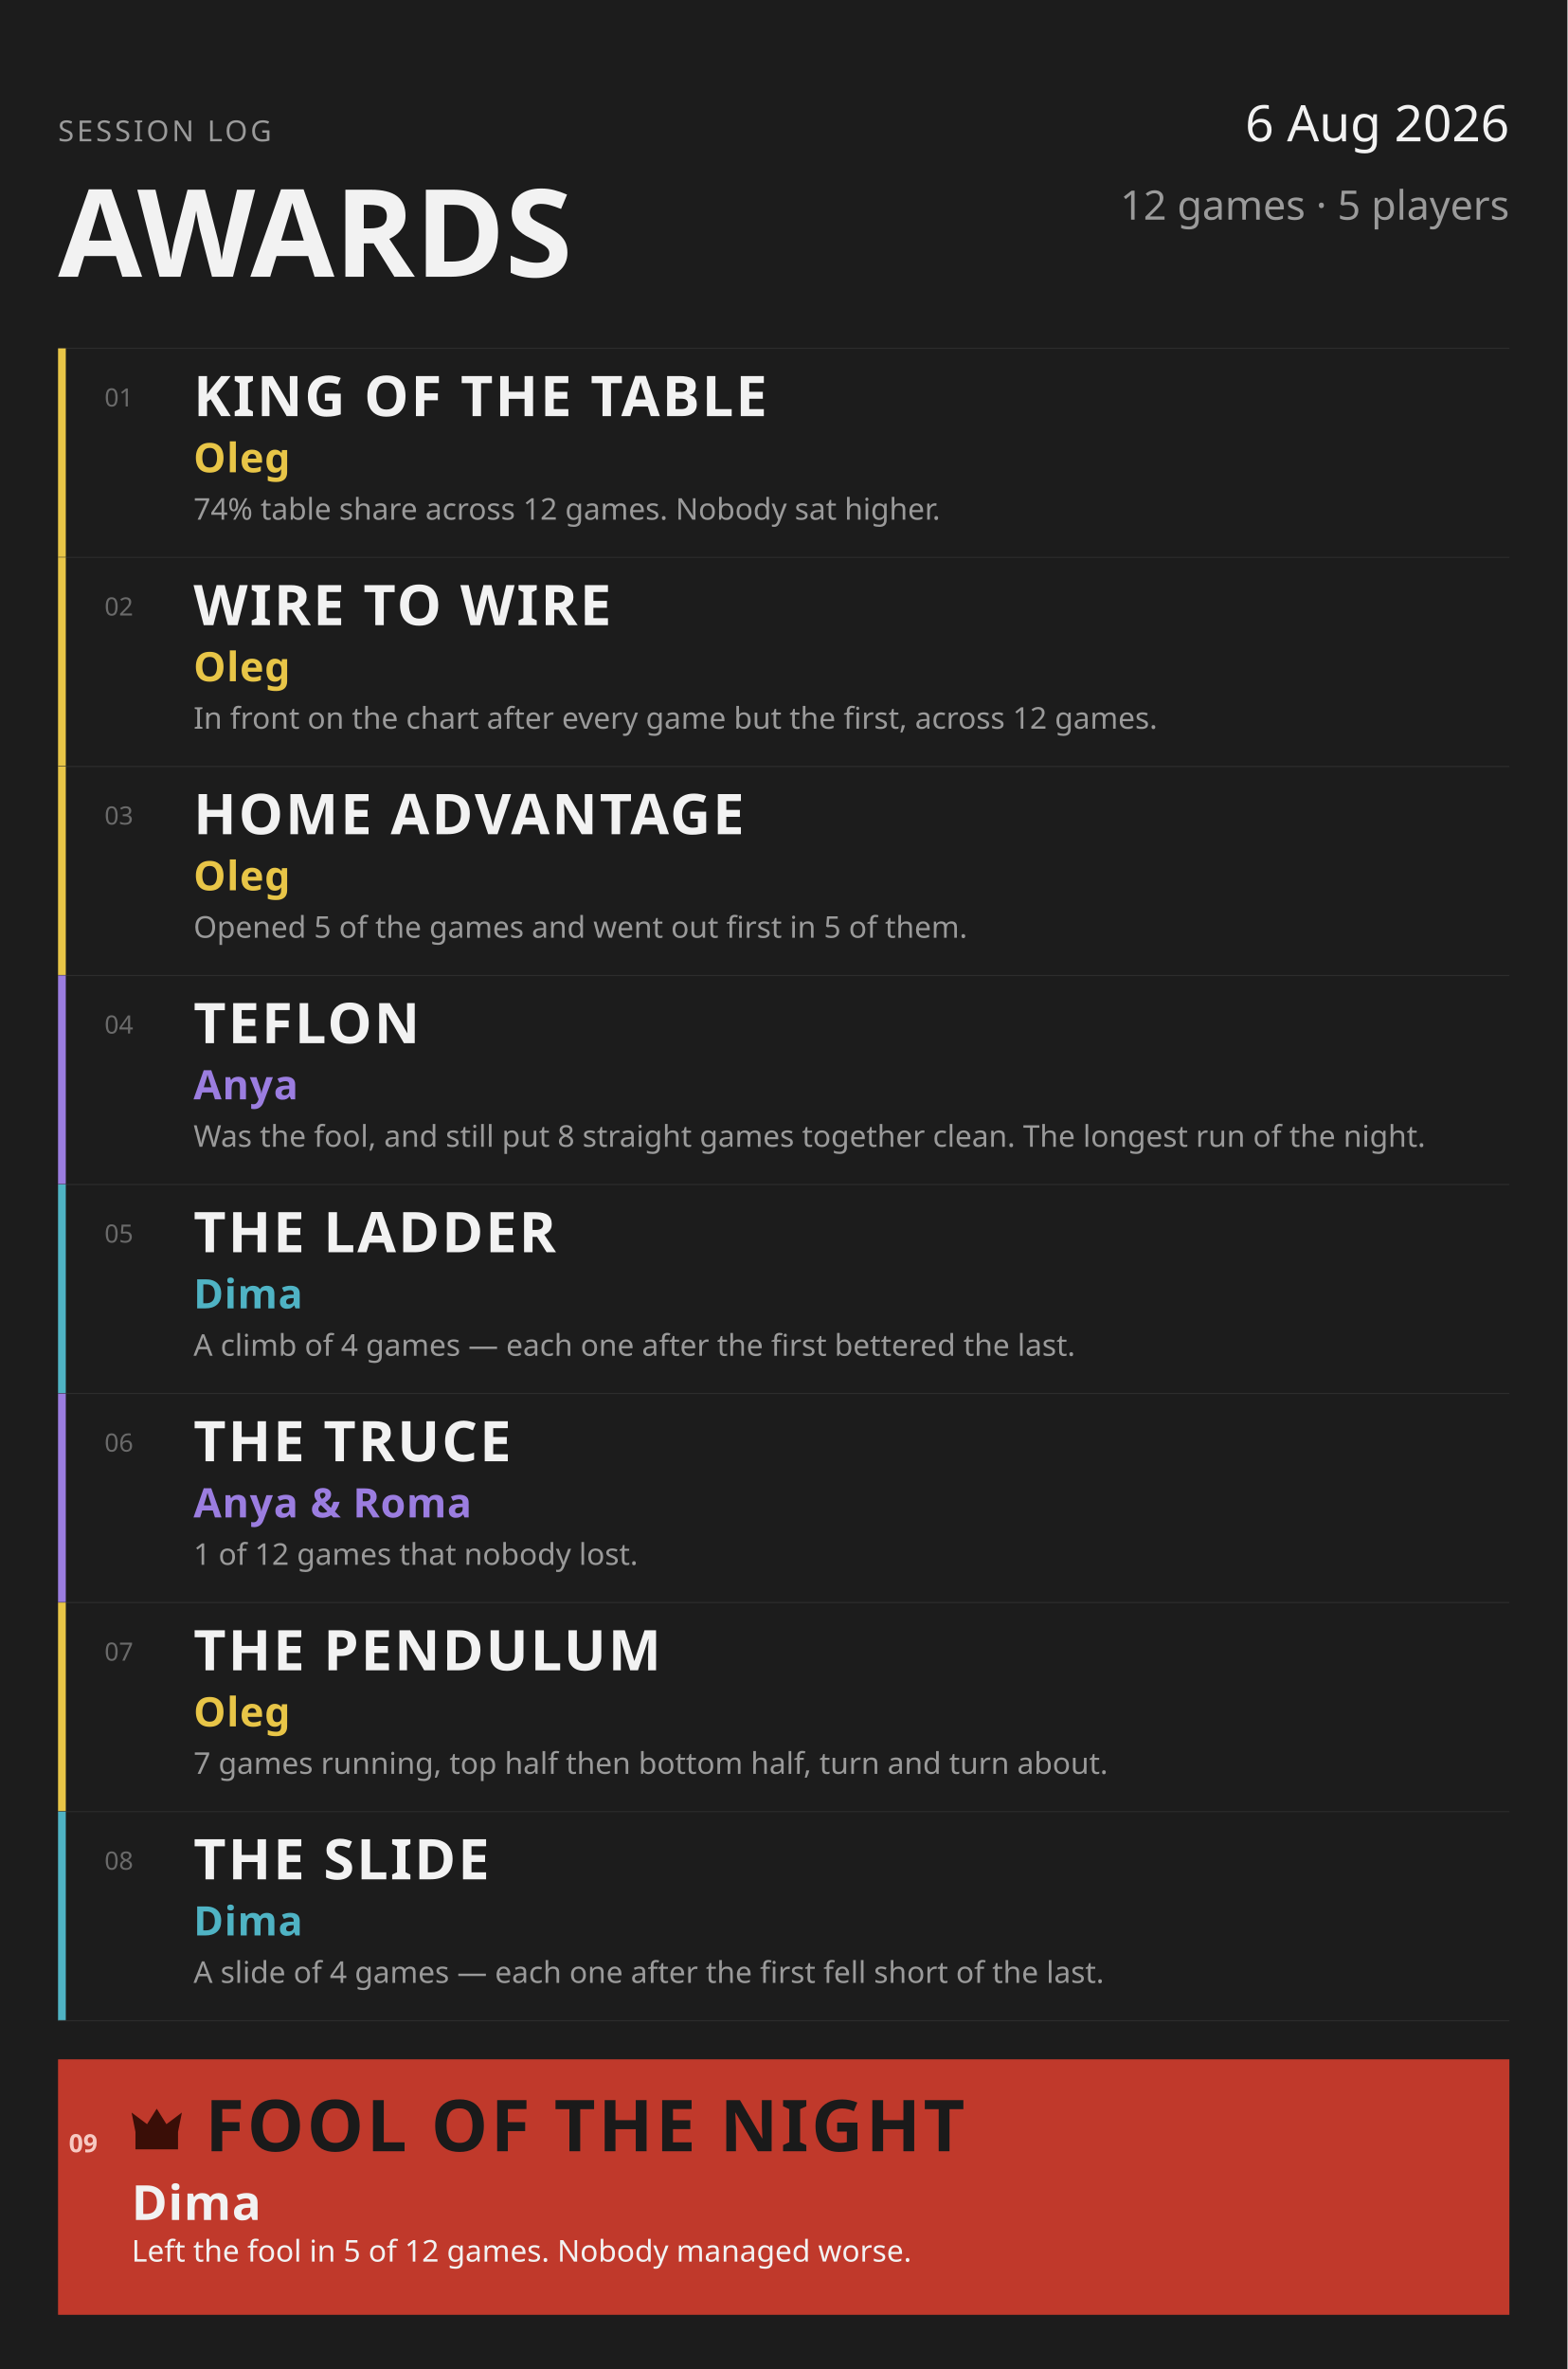
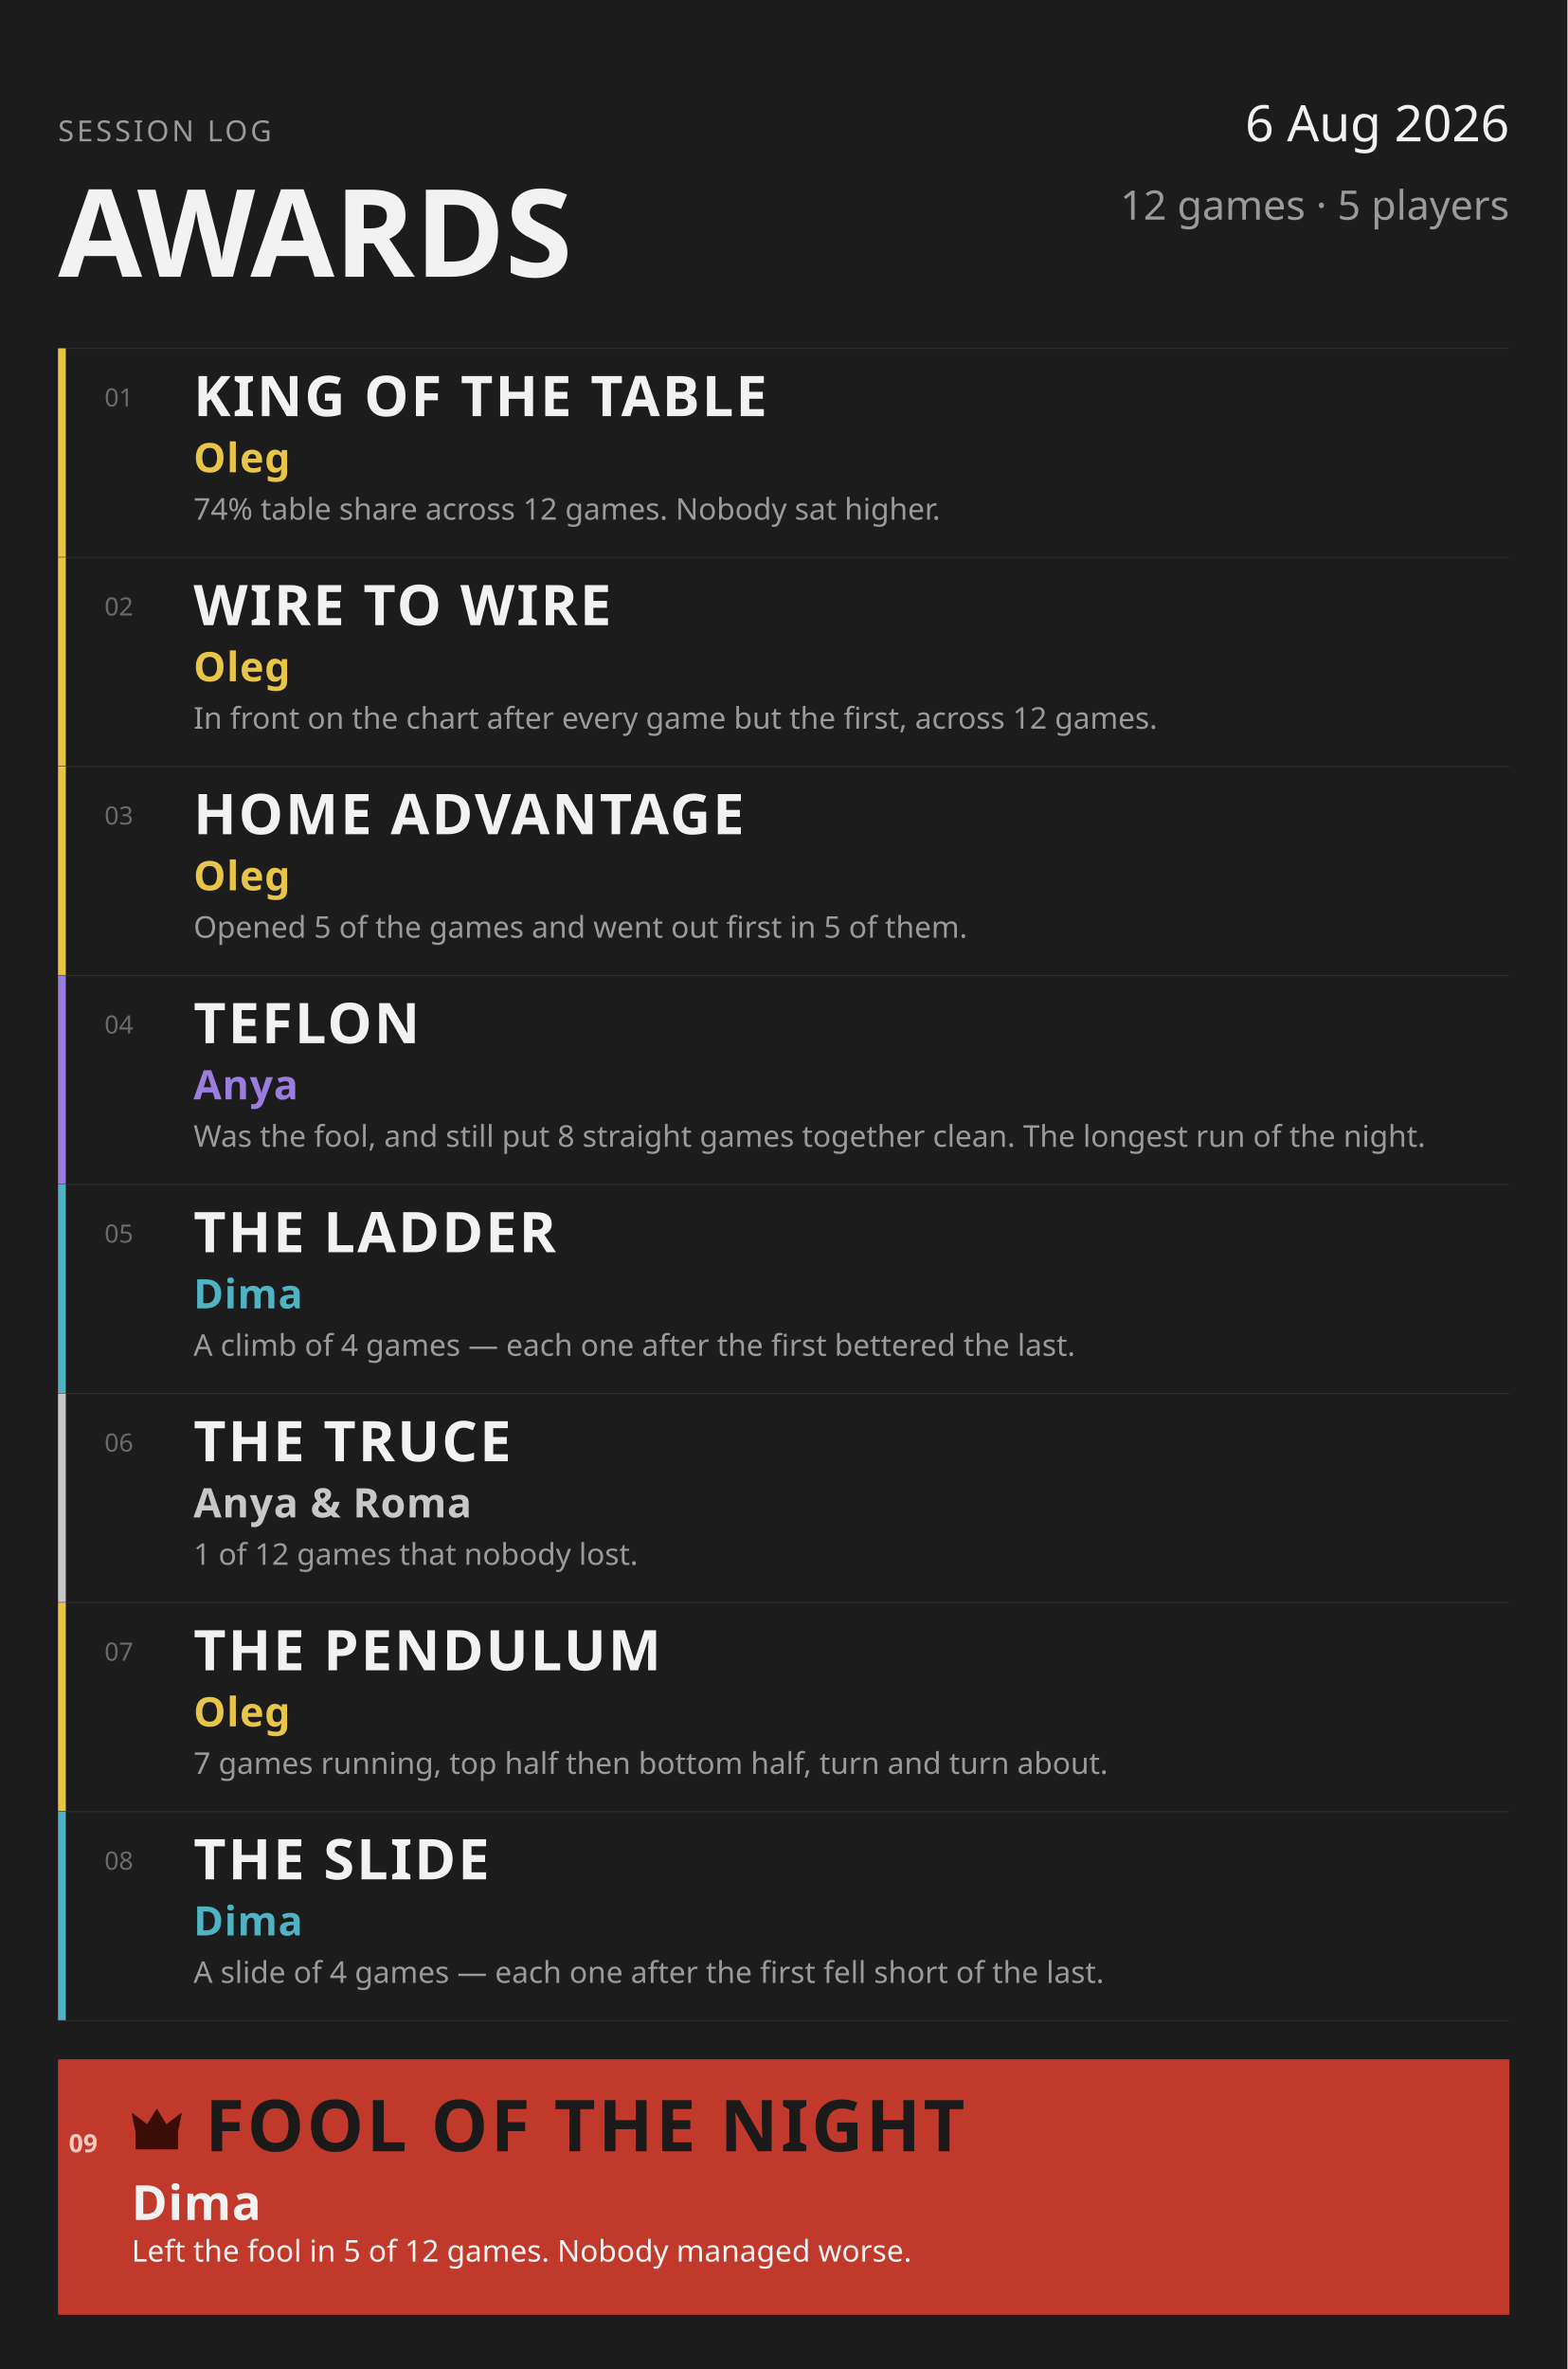
<svg xmlns="http://www.w3.org/2000/svg" width="1620" height="2448" viewBox="0 0 1620 2448">
  <rect x="0" y="0" width="1620" height="2448" fill="#1c1c1c" />
  <text x="60" y="146" fill="#9a9a9a" font-family="Noto Sans" font-size="30" letter-spacing="3">SESSION LOG</text>
  <text x="60" y="286" fill="#f2f2f2" font-family="Noto Sans" font-weight="bold" font-size="126">AWARDS</text>
  <text x="1560" y="146" fill="#f2f2f2" font-family="Noto Sans" font-size="52" text-anchor="end">6 Aug 2026</text>
  <text x="1560" y="227" fill="#9a9a9a" font-family="Noto Sans" font-size="42" text-anchor="end">12 games · 5 players</text>
  <line x1="60" y1="360" x2="1560" y2="360" stroke="#2e2e2e" stroke-width="1" />
  <rect x="60" y="360" width="8" height="216" fill="#e8c547" />
  <text x="108" y="420" fill="#6a6a6a" font-family="Noto Sans" font-size="26">01</text>
  <text x="200" y="430" fill="#f2f2f2" font-family="Noto Sans" font-weight="bold" font-size="58" letter-spacing="2.2">KING OF THE TABLE</text>
  <text x="200" y="488" fill="#e8c547" font-family="Noto Sans" font-weight="bold" font-size="42" letter-spacing="0.8">Oleg</text>
  <text x="200" y="537" fill="#9a9a9a" font-family="Noto Sans" font-size="31">74% table share across 12 games. Nobody sat higher.</text>
  <line x1="60" y1="576" x2="1560" y2="576" stroke="#2e2e2e" stroke-width="1" />
  <rect x="60" y="576" width="8" height="216" fill="#e8c547" />
  <text x="108" y="636" fill="#6a6a6a" font-family="Noto Sans" font-size="26">02</text>
  <text x="200" y="646" fill="#f2f2f2" font-family="Noto Sans" font-weight="bold" font-size="58" letter-spacing="2.2">WIRE TO WIRE</text>
  <text x="200" y="704" fill="#e8c547" font-family="Noto Sans" font-weight="bold" font-size="42" letter-spacing="0.8">Oleg</text>
  <text x="200" y="753" fill="#9a9a9a" font-family="Noto Sans" font-size="31">In front on the chart after every game but the first, across 12 games.</text>
  <line x1="60" y1="792" x2="1560" y2="792" stroke="#2e2e2e" stroke-width="1" />
  <rect x="60" y="792" width="8" height="216" fill="#e8c547" />
  <text x="108" y="852" fill="#6a6a6a" font-family="Noto Sans" font-size="26">03</text>
  <text x="200" y="862" fill="#f2f2f2" font-family="Noto Sans" font-weight="bold" font-size="58" letter-spacing="2.2">HOME ADVANTAGE</text>
  <text x="200" y="920" fill="#e8c547" font-family="Noto Sans" font-weight="bold" font-size="42" letter-spacing="0.8">Oleg</text>
  <text x="200" y="969" fill="#9a9a9a" font-family="Noto Sans" font-size="31">Opened 5 of the games and went out first in 5 of them.</text>
  <line x1="60" y1="1008" x2="1560" y2="1008" stroke="#2e2e2e" stroke-width="1" />
  <rect x="60" y="1008" width="8" height="216" fill="#9b7de0" />
  <text x="108" y="1068" fill="#6a6a6a" font-family="Noto Sans" font-size="26">04</text>
  <text x="200" y="1078" fill="#f2f2f2" font-family="Noto Sans" font-weight="bold" font-size="58" letter-spacing="2.2">TEFLON</text>
  <text x="200" y="1136" fill="#9b7de0" font-family="Noto Sans" font-weight="bold" font-size="42" letter-spacing="0.8">Anya</text>
  <text x="200" y="1185" fill="#9a9a9a" font-family="Noto Sans" font-size="31">Was the fool, and still put 8 straight games together clean. The longest run of the night.</text>
  <line x1="60" y1="1224" x2="1560" y2="1224" stroke="#2e2e2e" stroke-width="1" />
  <rect x="60" y="1224" width="8" height="216" fill="#4fb3c4" />
  <text x="108" y="1284" fill="#6a6a6a" font-family="Noto Sans" font-size="26">05</text>
  <text x="200" y="1294" fill="#f2f2f2" font-family="Noto Sans" font-weight="bold" font-size="58" letter-spacing="2.2">THE LADDER</text>
  <text x="200" y="1352" fill="#4fb3c4" font-family="Noto Sans" font-weight="bold" font-size="42" letter-spacing="0.8">Dima</text>
  <text x="200" y="1401" fill="#9a9a9a" font-family="Noto Sans" font-size="31">A climb of 4 games — each one after the first bettered the last.</text>
  <line x1="60" y1="1440" x2="1560" y2="1440" stroke="#2e2e2e" stroke-width="1" />
-   <rect x="60" y="1440" width="8" height="216" fill="#9b7de0" />
+   <rect x="60" y="1440" width="8" height="216" fill="#c8c8c8" />
  <text x="108" y="1500" fill="#6a6a6a" font-family="Noto Sans" font-size="26">06</text>
  <text x="200" y="1510" fill="#f2f2f2" font-family="Noto Sans" font-weight="bold" font-size="58" letter-spacing="2.2">THE TRUCE</text>
-   <text x="200" y="1568" fill="#9b7de0" font-family="Noto Sans" font-weight="bold" font-size="42" letter-spacing="0.8">Anya &amp; Roma</text>
+   <text x="200" y="1568" fill="#c8c8c8" font-family="Noto Sans" font-weight="bold" font-size="42" letter-spacing="0.8">Anya &amp; Roma</text>
  <text x="200" y="1617" fill="#9a9a9a" font-family="Noto Sans" font-size="31">1 of 12 games that nobody lost.</text>
  <line x1="60" y1="1656" x2="1560" y2="1656" stroke="#2e2e2e" stroke-width="1" />
  <rect x="60" y="1656" width="8" height="216" fill="#e8c547" />
  <text x="108" y="1716" fill="#6a6a6a" font-family="Noto Sans" font-size="26">07</text>
  <text x="200" y="1726" fill="#f2f2f2" font-family="Noto Sans" font-weight="bold" font-size="58" letter-spacing="2.2">THE PENDULUM</text>
  <text x="200" y="1784" fill="#e8c547" font-family="Noto Sans" font-weight="bold" font-size="42" letter-spacing="0.8">Oleg</text>
  <text x="200" y="1833" fill="#9a9a9a" font-family="Noto Sans" font-size="31">7 games running, top half then bottom half, turn and turn about.</text>
  <line x1="60" y1="1872" x2="1560" y2="1872" stroke="#2e2e2e" stroke-width="1" />
  <rect x="60" y="1872" width="8" height="216" fill="#4fb3c4" />
  <text x="108" y="1932" fill="#6a6a6a" font-family="Noto Sans" font-size="26">08</text>
  <text x="200" y="1942" fill="#f2f2f2" font-family="Noto Sans" font-weight="bold" font-size="58" letter-spacing="2.2">THE SLIDE</text>
  <text x="200" y="2000" fill="#4fb3c4" font-family="Noto Sans" font-weight="bold" font-size="42" letter-spacing="0.8">Dima</text>
  <text x="200" y="2049" fill="#9a9a9a" font-family="Noto Sans" font-size="31">A slide of 4 games — each one after the first fell short of the last.</text>
  <line x1="60" y1="2088" x2="1560" y2="2088" stroke="#2e2e2e" stroke-width="1" />
  <rect x="60" y="2128" width="1500" height="264" fill="#c0392b" />
  <text x="86" y="2224" fill="#f7c9c2" font-family="Noto Sans" font-weight="bold" font-size="26" text-anchor="middle">09</text>
  <path d="M2 21 L2 12 L0 2 L8 8 L13 0 L18 8 L26 2 L24 12 L24 21 Z" fill="#3a0e07" transform="translate(136 2179) scale(2)" />
  <text x="212" y="2223" fill="#1a1a1a" font-family="Noto Sans" font-weight="bold" font-size="74" letter-spacing="2.8">FOOL OF THE NIGHT</text>
  <text x="136" y="2294" fill="#f2f2f2" font-family="Noto Sans" font-weight="bold" font-size="50" letter-spacing="0.8">Dima</text>
  <text x="136" y="2337" fill="#f2f2f2" font-family="Noto Sans" font-size="31">Left the fool in 5 of 12 games. Nobody managed worse.</text>
</svg>
